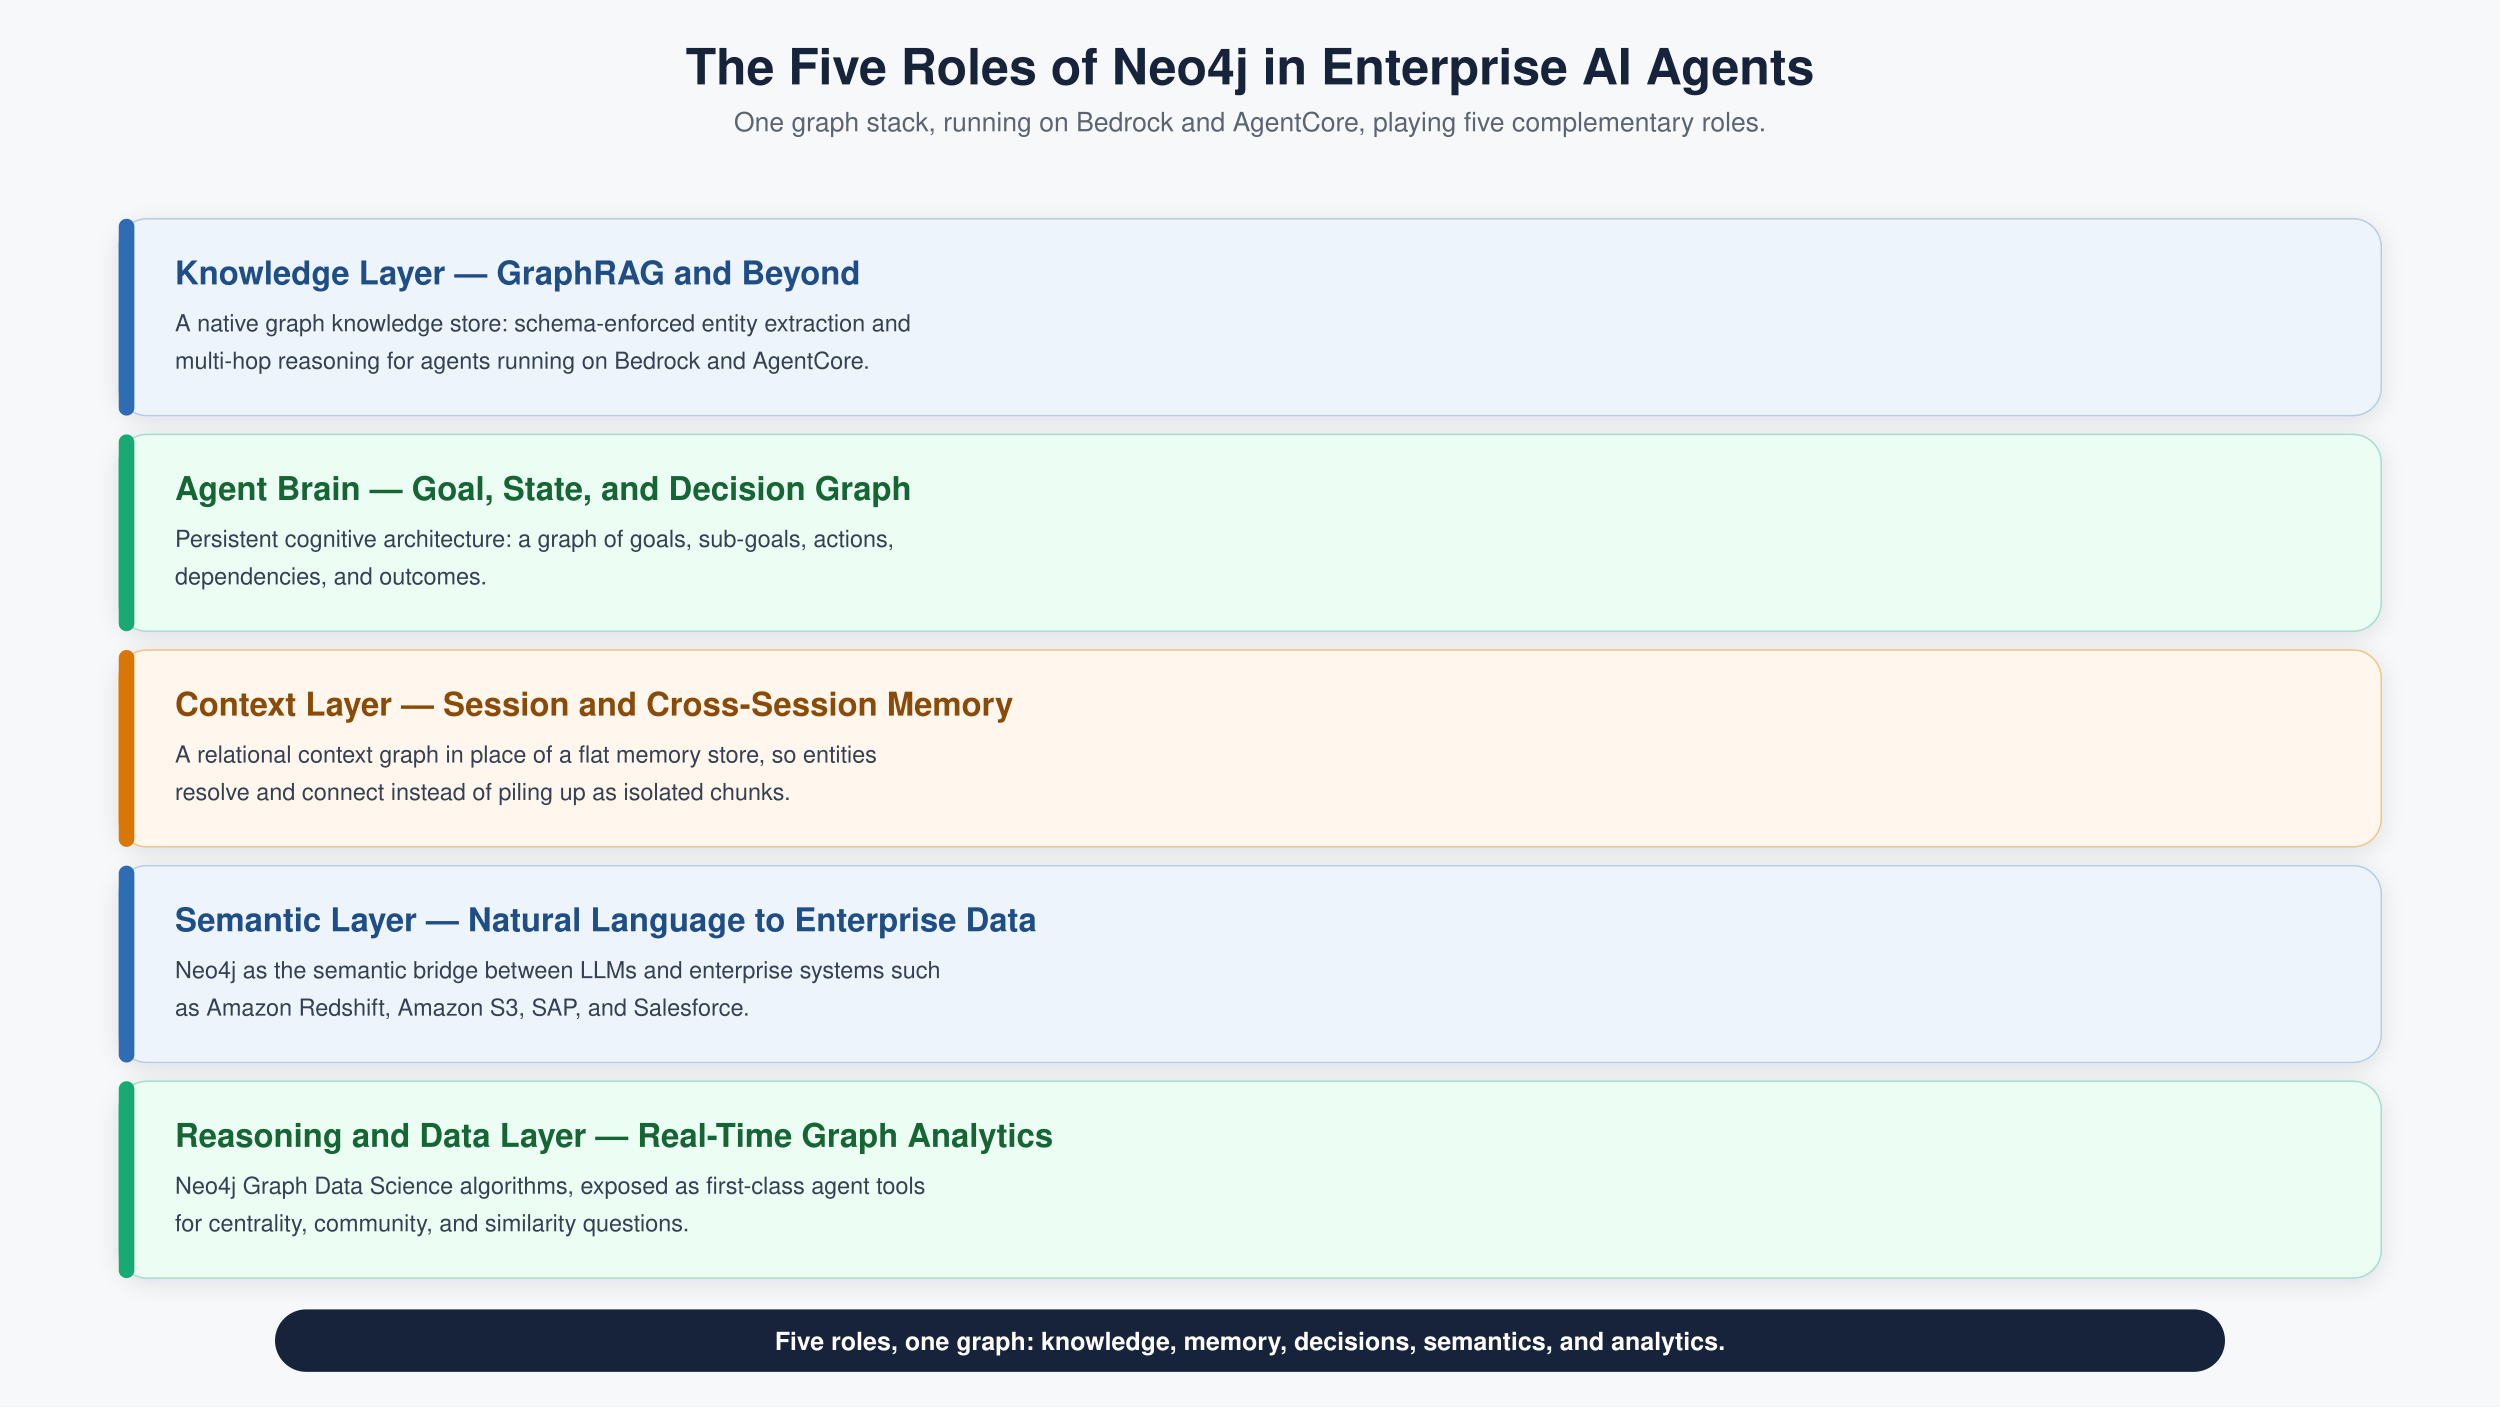
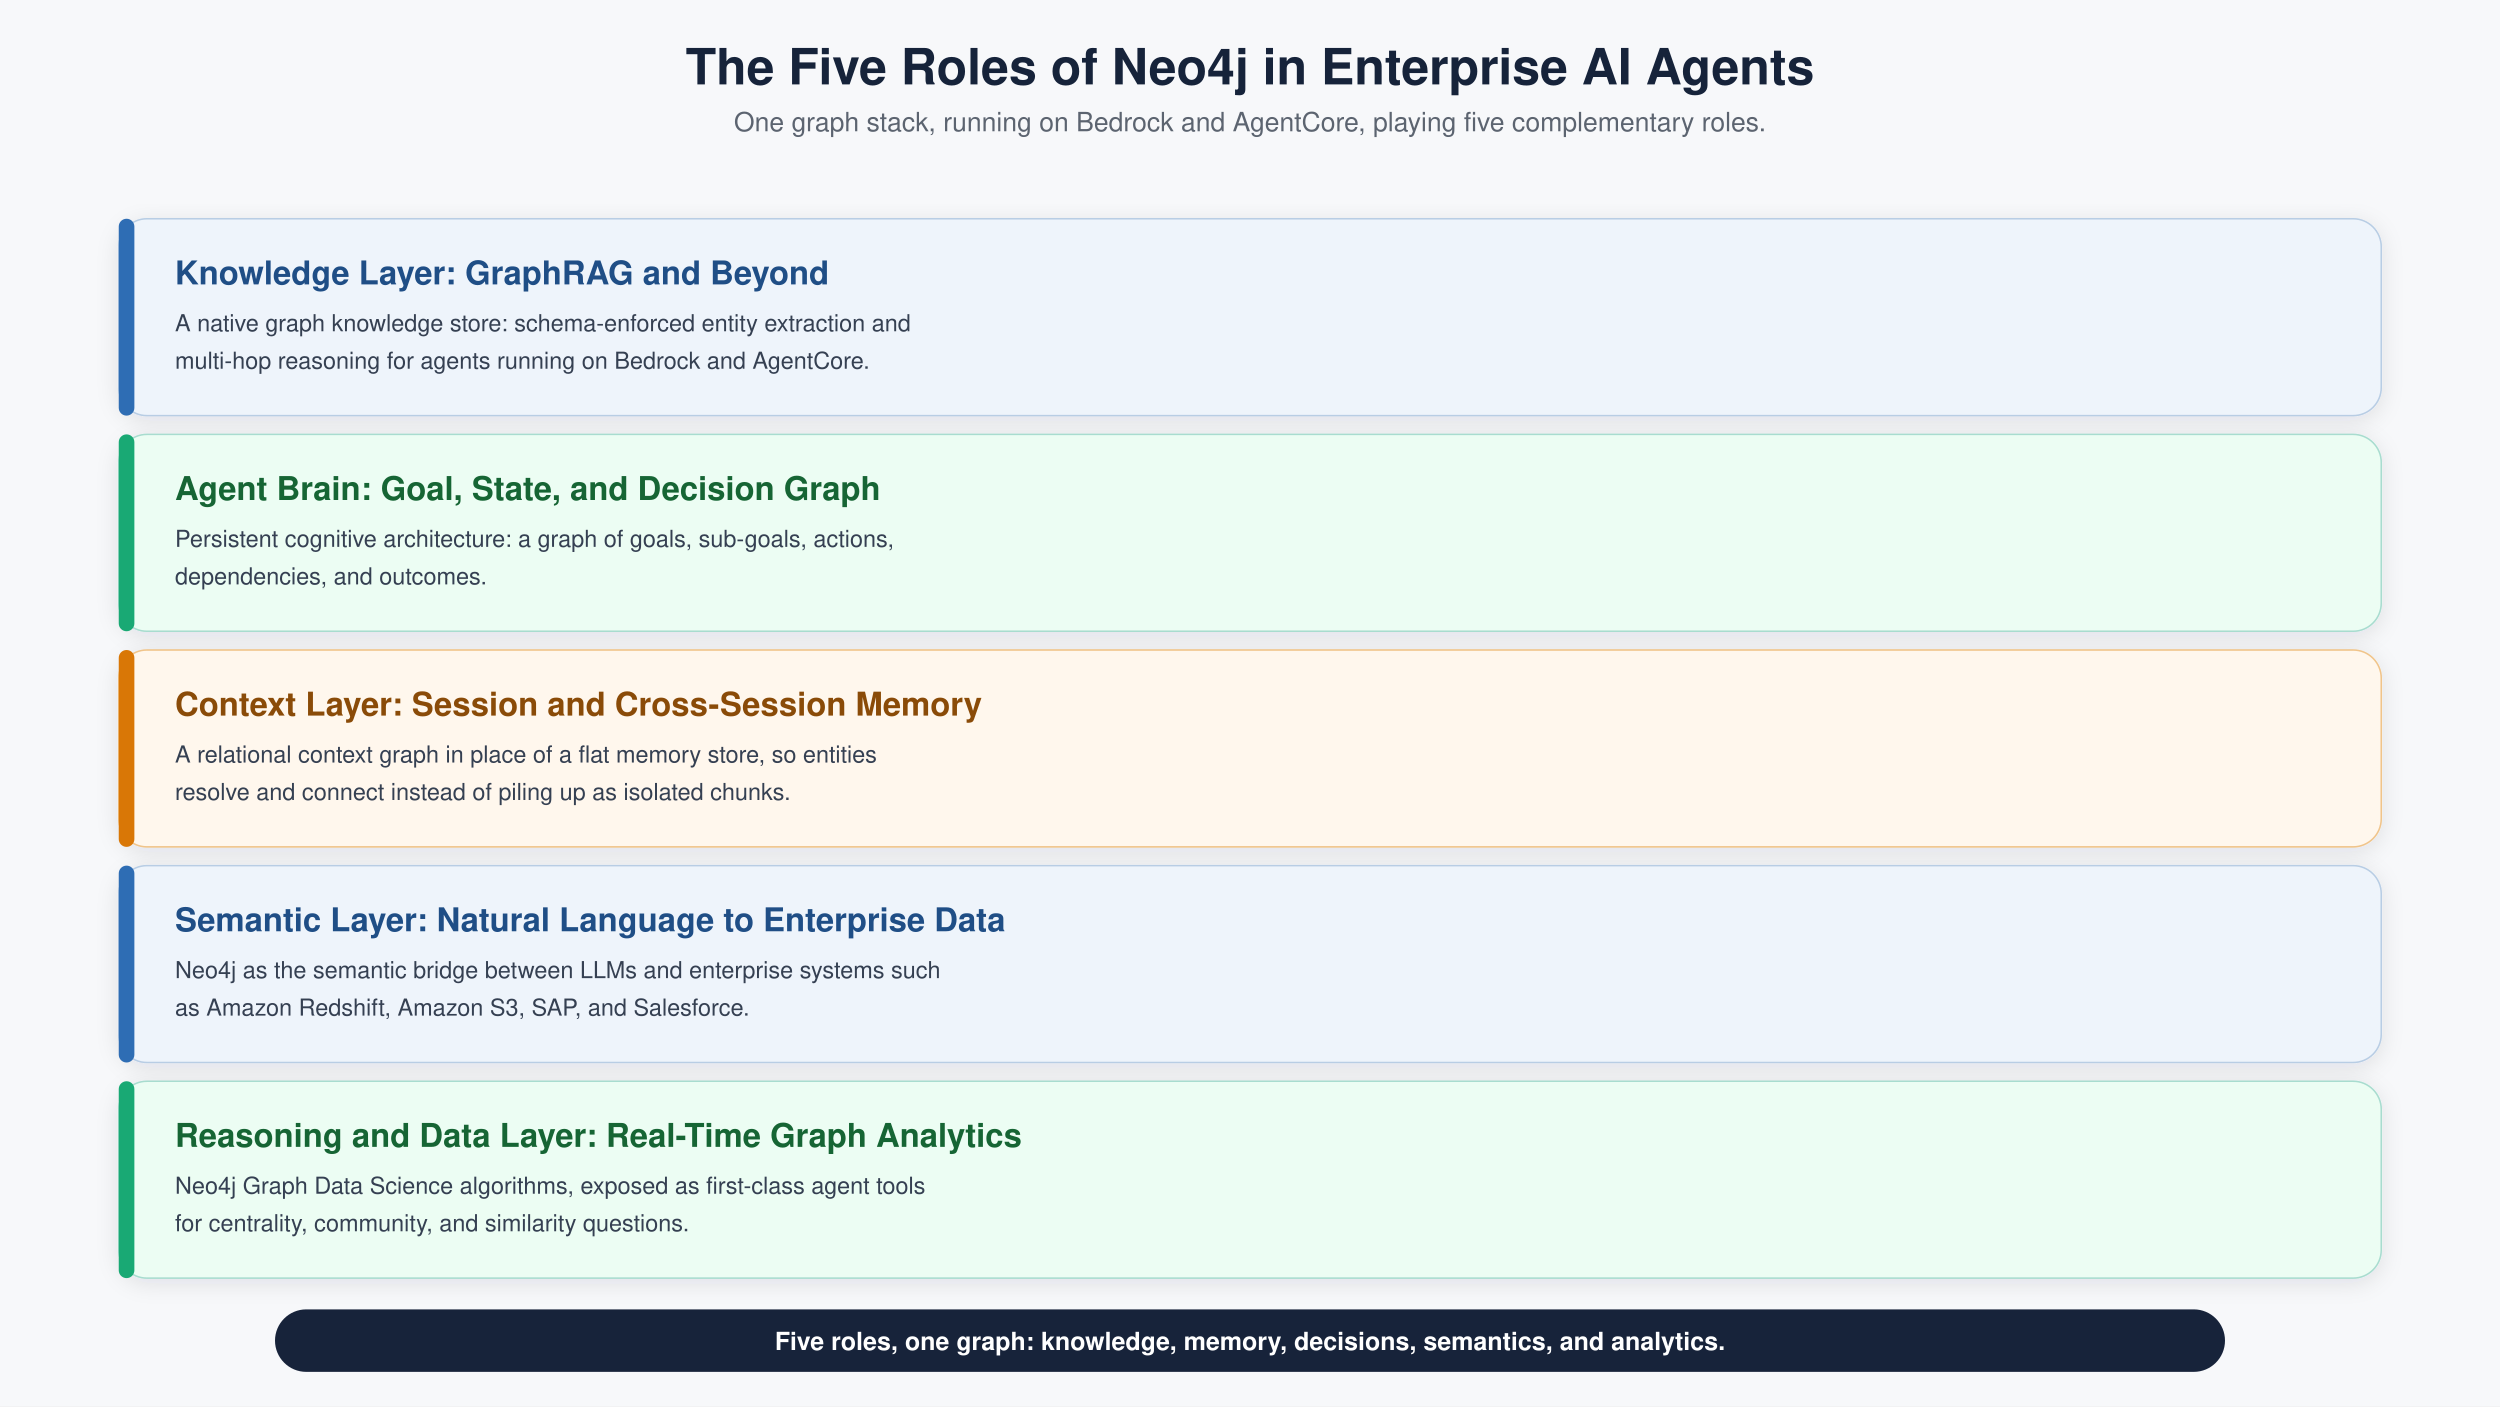
<svg xmlns="http://www.w3.org/2000/svg" width="1600" height="900" viewBox="0 0 1600 900" font-family="'Helvetica Neue', Helvetica, Arial, sans-serif">
  <defs>
    <filter id="shadow" x="-10%" y="-10%" width="120%" height="130%">
      <feDropShadow dx="0" dy="3" stdDeviation="7" flood-color="#101828" flood-opacity="0.10" />
    </filter>
  </defs>
  <rect width="1600" height="900" fill="#F7F8FA" />
  <text x="800" y="54" text-anchor="middle" font-size="32" font-weight="700" fill="#16233A">The Five Roles of Neo4j in Enterprise AI Agents</text>
  <text x="800" y="84" text-anchor="middle" font-size="17" fill="#5C6470">One graph stack, running on Bedrock and AgentCore, playing five complementary roles.</text>
  <rect x="76" y="140" width="1448" height="126" rx="18" fill="#EEF4FB" stroke="#B8CDE4" filter="url(#shadow)" />
  <rect x="76" y="140" width="10" height="126" rx="5" fill="#2E6DB4" />
-   <text x="112" y="182" font-size="21" font-weight="700" fill="#1F4E86">Knowledge Layer — GraphRAG and Beyond</text>
+   <text x="112" y="182" font-size="21" font-weight="700" fill="#1F4E86">Knowledge Layer: GraphRAG and Beyond</text>
  <text x="112" y="212" font-size="15" fill="#354052">A native graph knowledge store: schema-enforced entity extraction and</text>
  <text x="112" y="236" font-size="15" fill="#354052">multi-hop reasoning for agents running on Bedrock and AgentCore.</text>
  <rect x="76" y="278" width="1448" height="126" rx="18" fill="#ECFDF3" stroke="#A8DCCF" filter="url(#shadow)" />
  <rect x="76" y="278" width="10" height="126" rx="5" fill="#19A974" />
-   <text x="112" y="320" font-size="21" font-weight="700" fill="#166534">Agent Brain — Goal, State, and Decision Graph</text>
+   <text x="112" y="320" font-size="21" font-weight="700" fill="#166534">Agent Brain: Goal, State, and Decision Graph</text>
  <text x="112" y="350" font-size="15" fill="#354052">Persistent cognitive architecture: a graph of goals, sub-goals, actions,</text>
  <text x="112" y="374" font-size="15" fill="#354052">dependencies, and outcomes.</text>
  <rect x="76" y="416" width="1448" height="126" rx="18" fill="#FFF7ED" stroke="#F0C48A" filter="url(#shadow)" />
  <rect x="76" y="416" width="10" height="126" rx="5" fill="#D97706" />
-   <text x="112" y="458" font-size="21" font-weight="700" fill="#8A4B08">Context Layer — Session and Cross-Session Memory</text>
+   <text x="112" y="458" font-size="21" font-weight="700" fill="#8A4B08">Context Layer: Session and Cross-Session Memory</text>
  <text x="112" y="488" font-size="15" fill="#354052">A relational context graph in place of a flat memory store, so entities</text>
  <text x="112" y="512" font-size="15" fill="#354052">resolve and connect instead of piling up as isolated chunks.</text>
  <rect x="76" y="554" width="1448" height="126" rx="18" fill="#EEF4FB" stroke="#B8CDE4" filter="url(#shadow)" />
  <rect x="76" y="554" width="10" height="126" rx="5" fill="#2E6DB4" />
-   <text x="112" y="596" font-size="21" font-weight="700" fill="#1F4E86">Semantic Layer — Natural Language to Enterprise Data</text>
+   <text x="112" y="596" font-size="21" font-weight="700" fill="#1F4E86">Semantic Layer: Natural Language to Enterprise Data</text>
  <text x="112" y="626" font-size="15" fill="#354052">Neo4j as the semantic bridge between LLMs and enterprise systems such</text>
  <text x="112" y="650" font-size="15" fill="#354052">as Amazon Redshift, Amazon S3, SAP, and Salesforce.</text>
  <rect x="76" y="692" width="1448" height="126" rx="18" fill="#ECFDF3" stroke="#A8DCCF" filter="url(#shadow)" />
  <rect x="76" y="692" width="10" height="126" rx="5" fill="#19A974" />
-   <text x="112" y="734" font-size="21" font-weight="700" fill="#166534">Reasoning and Data Layer — Real-Time Graph Analytics</text>
+   <text x="112" y="734" font-size="21" font-weight="700" fill="#166534">Reasoning and Data Layer: Real-Time Graph Analytics</text>
  <text x="112" y="764" font-size="15" fill="#354052">Neo4j Graph Data Science algorithms, exposed as first-class agent tools</text>
  <text x="112" y="788" font-size="15" fill="#354052">for centrality, community, and similarity questions.</text>
  <rect x="176" y="838" width="1248" height="40" rx="20" fill="#17233A" />
  <text x="800" y="864" text-anchor="middle" font-size="16" font-weight="700" fill="#FFFFFF">Five roles, one graph: knowledge, memory, decisions, semantics, and analytics.</text>
</svg>
